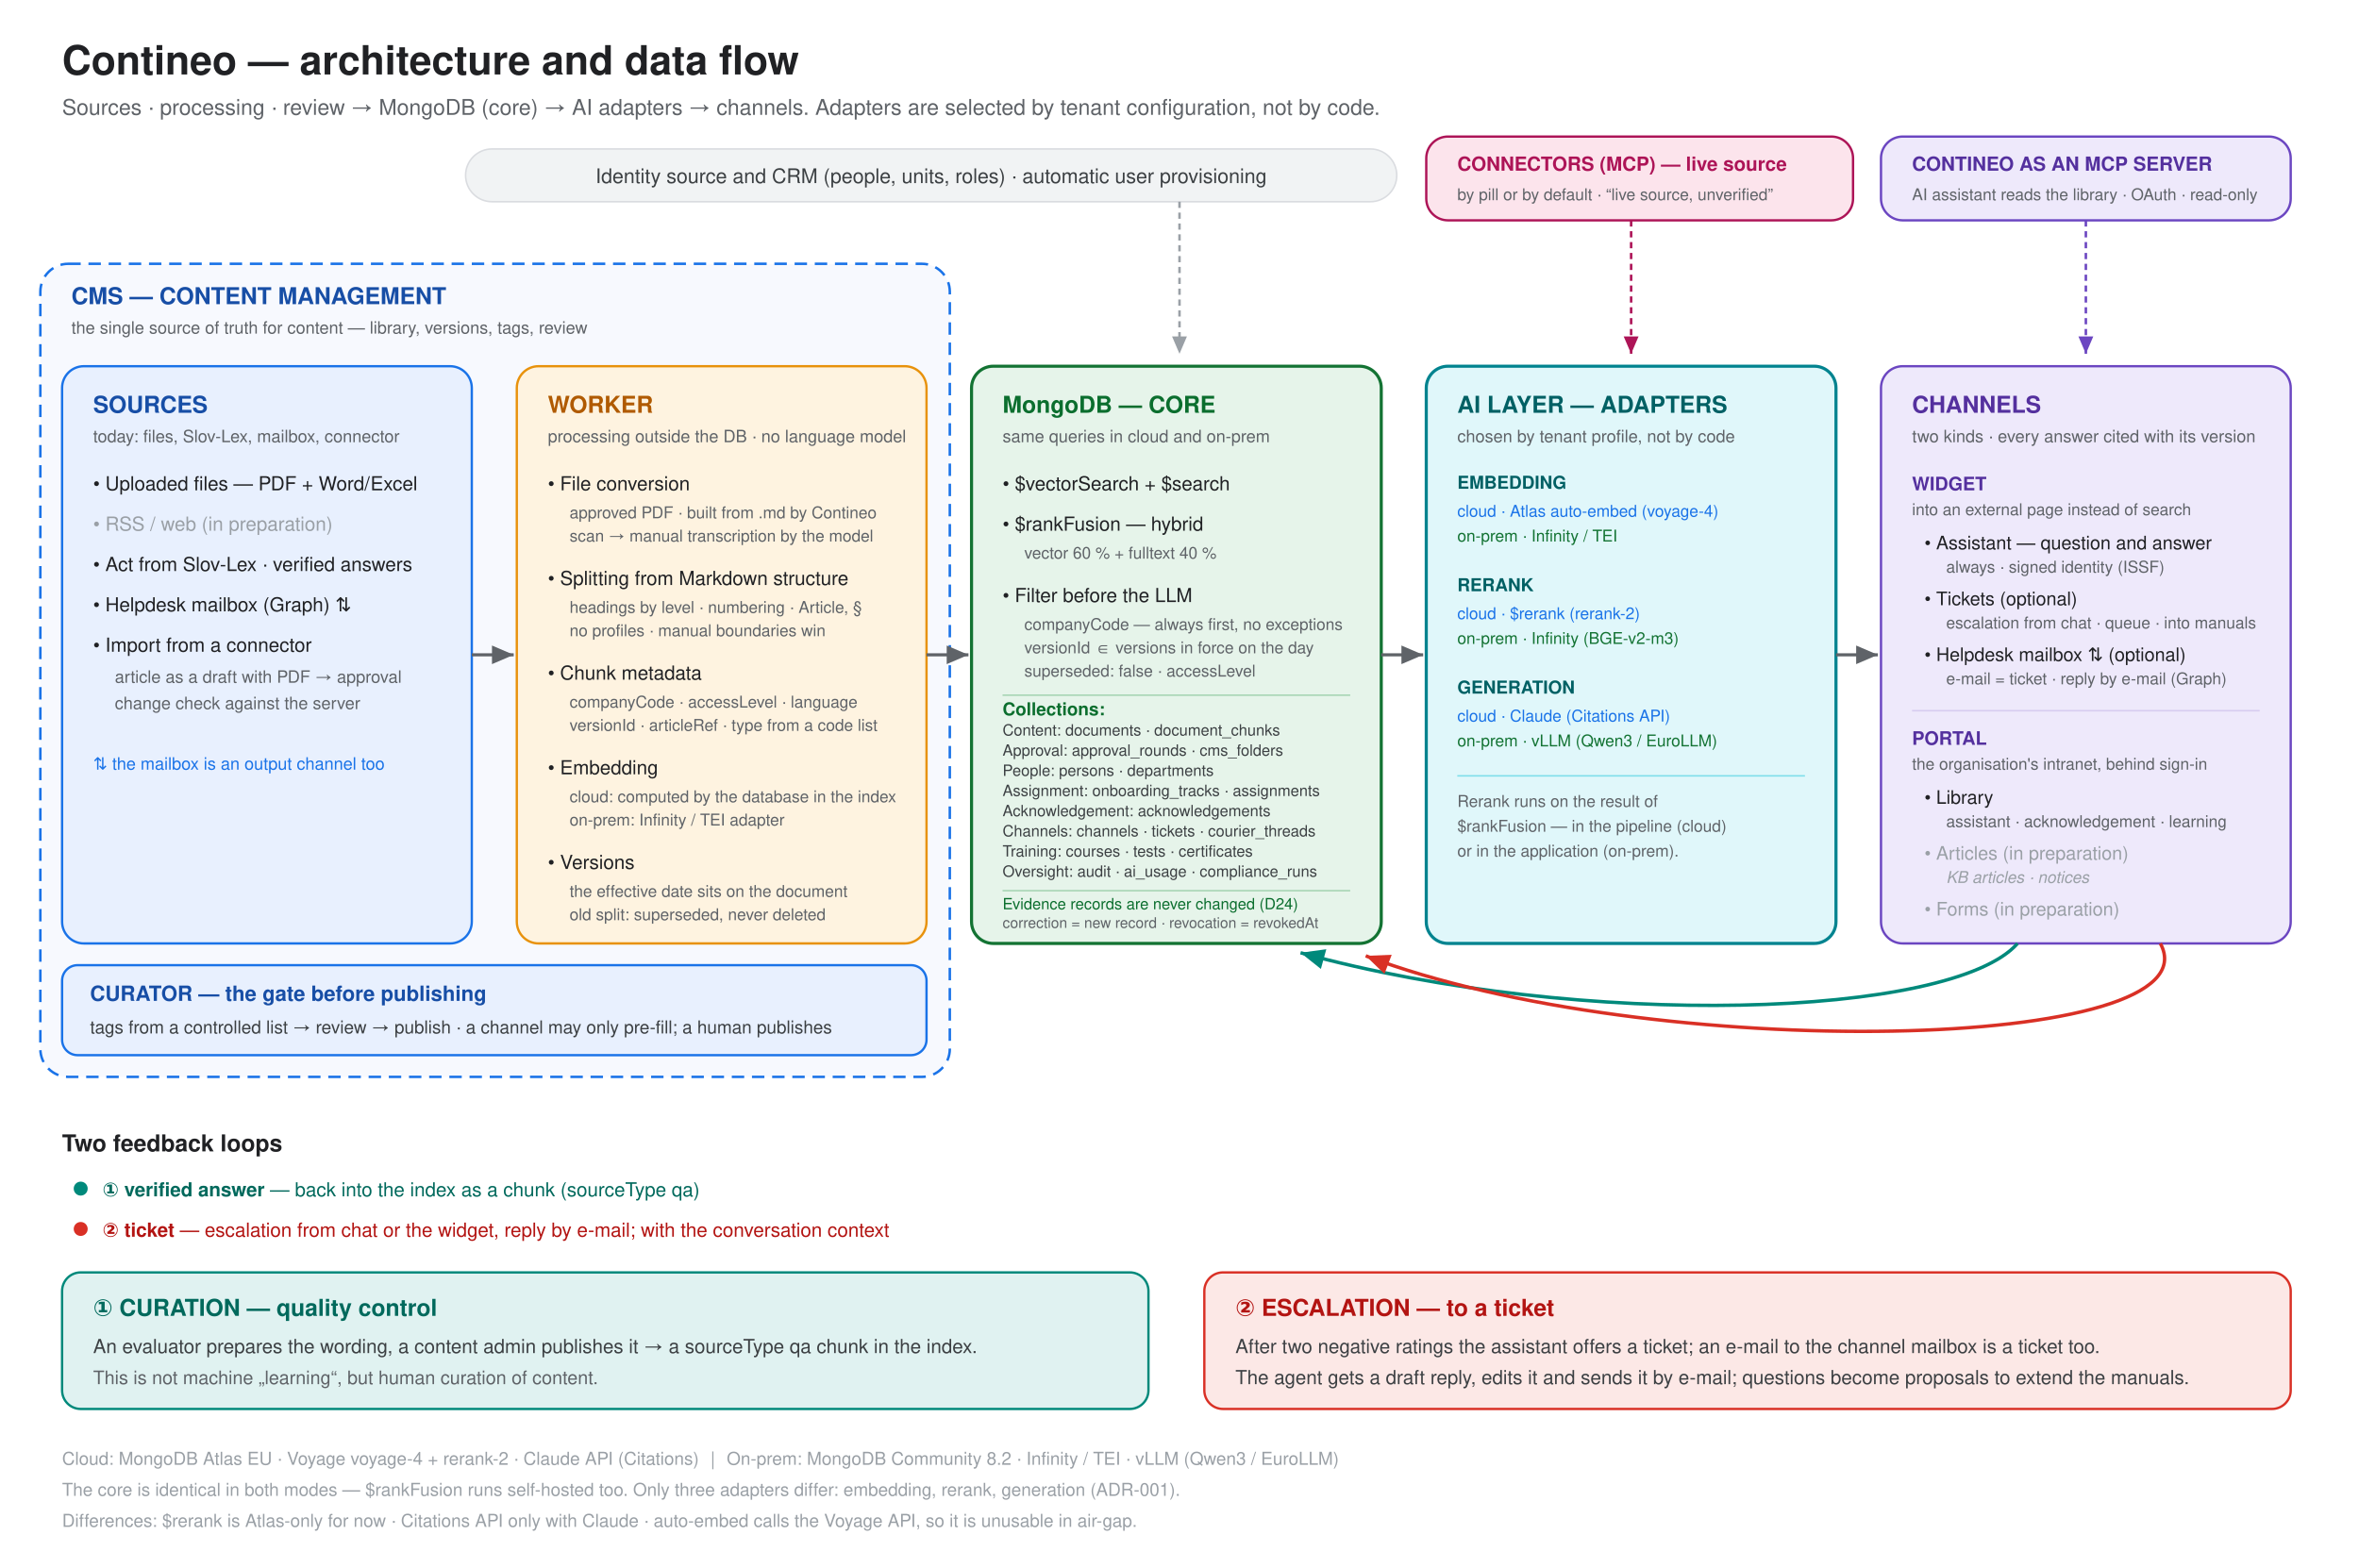
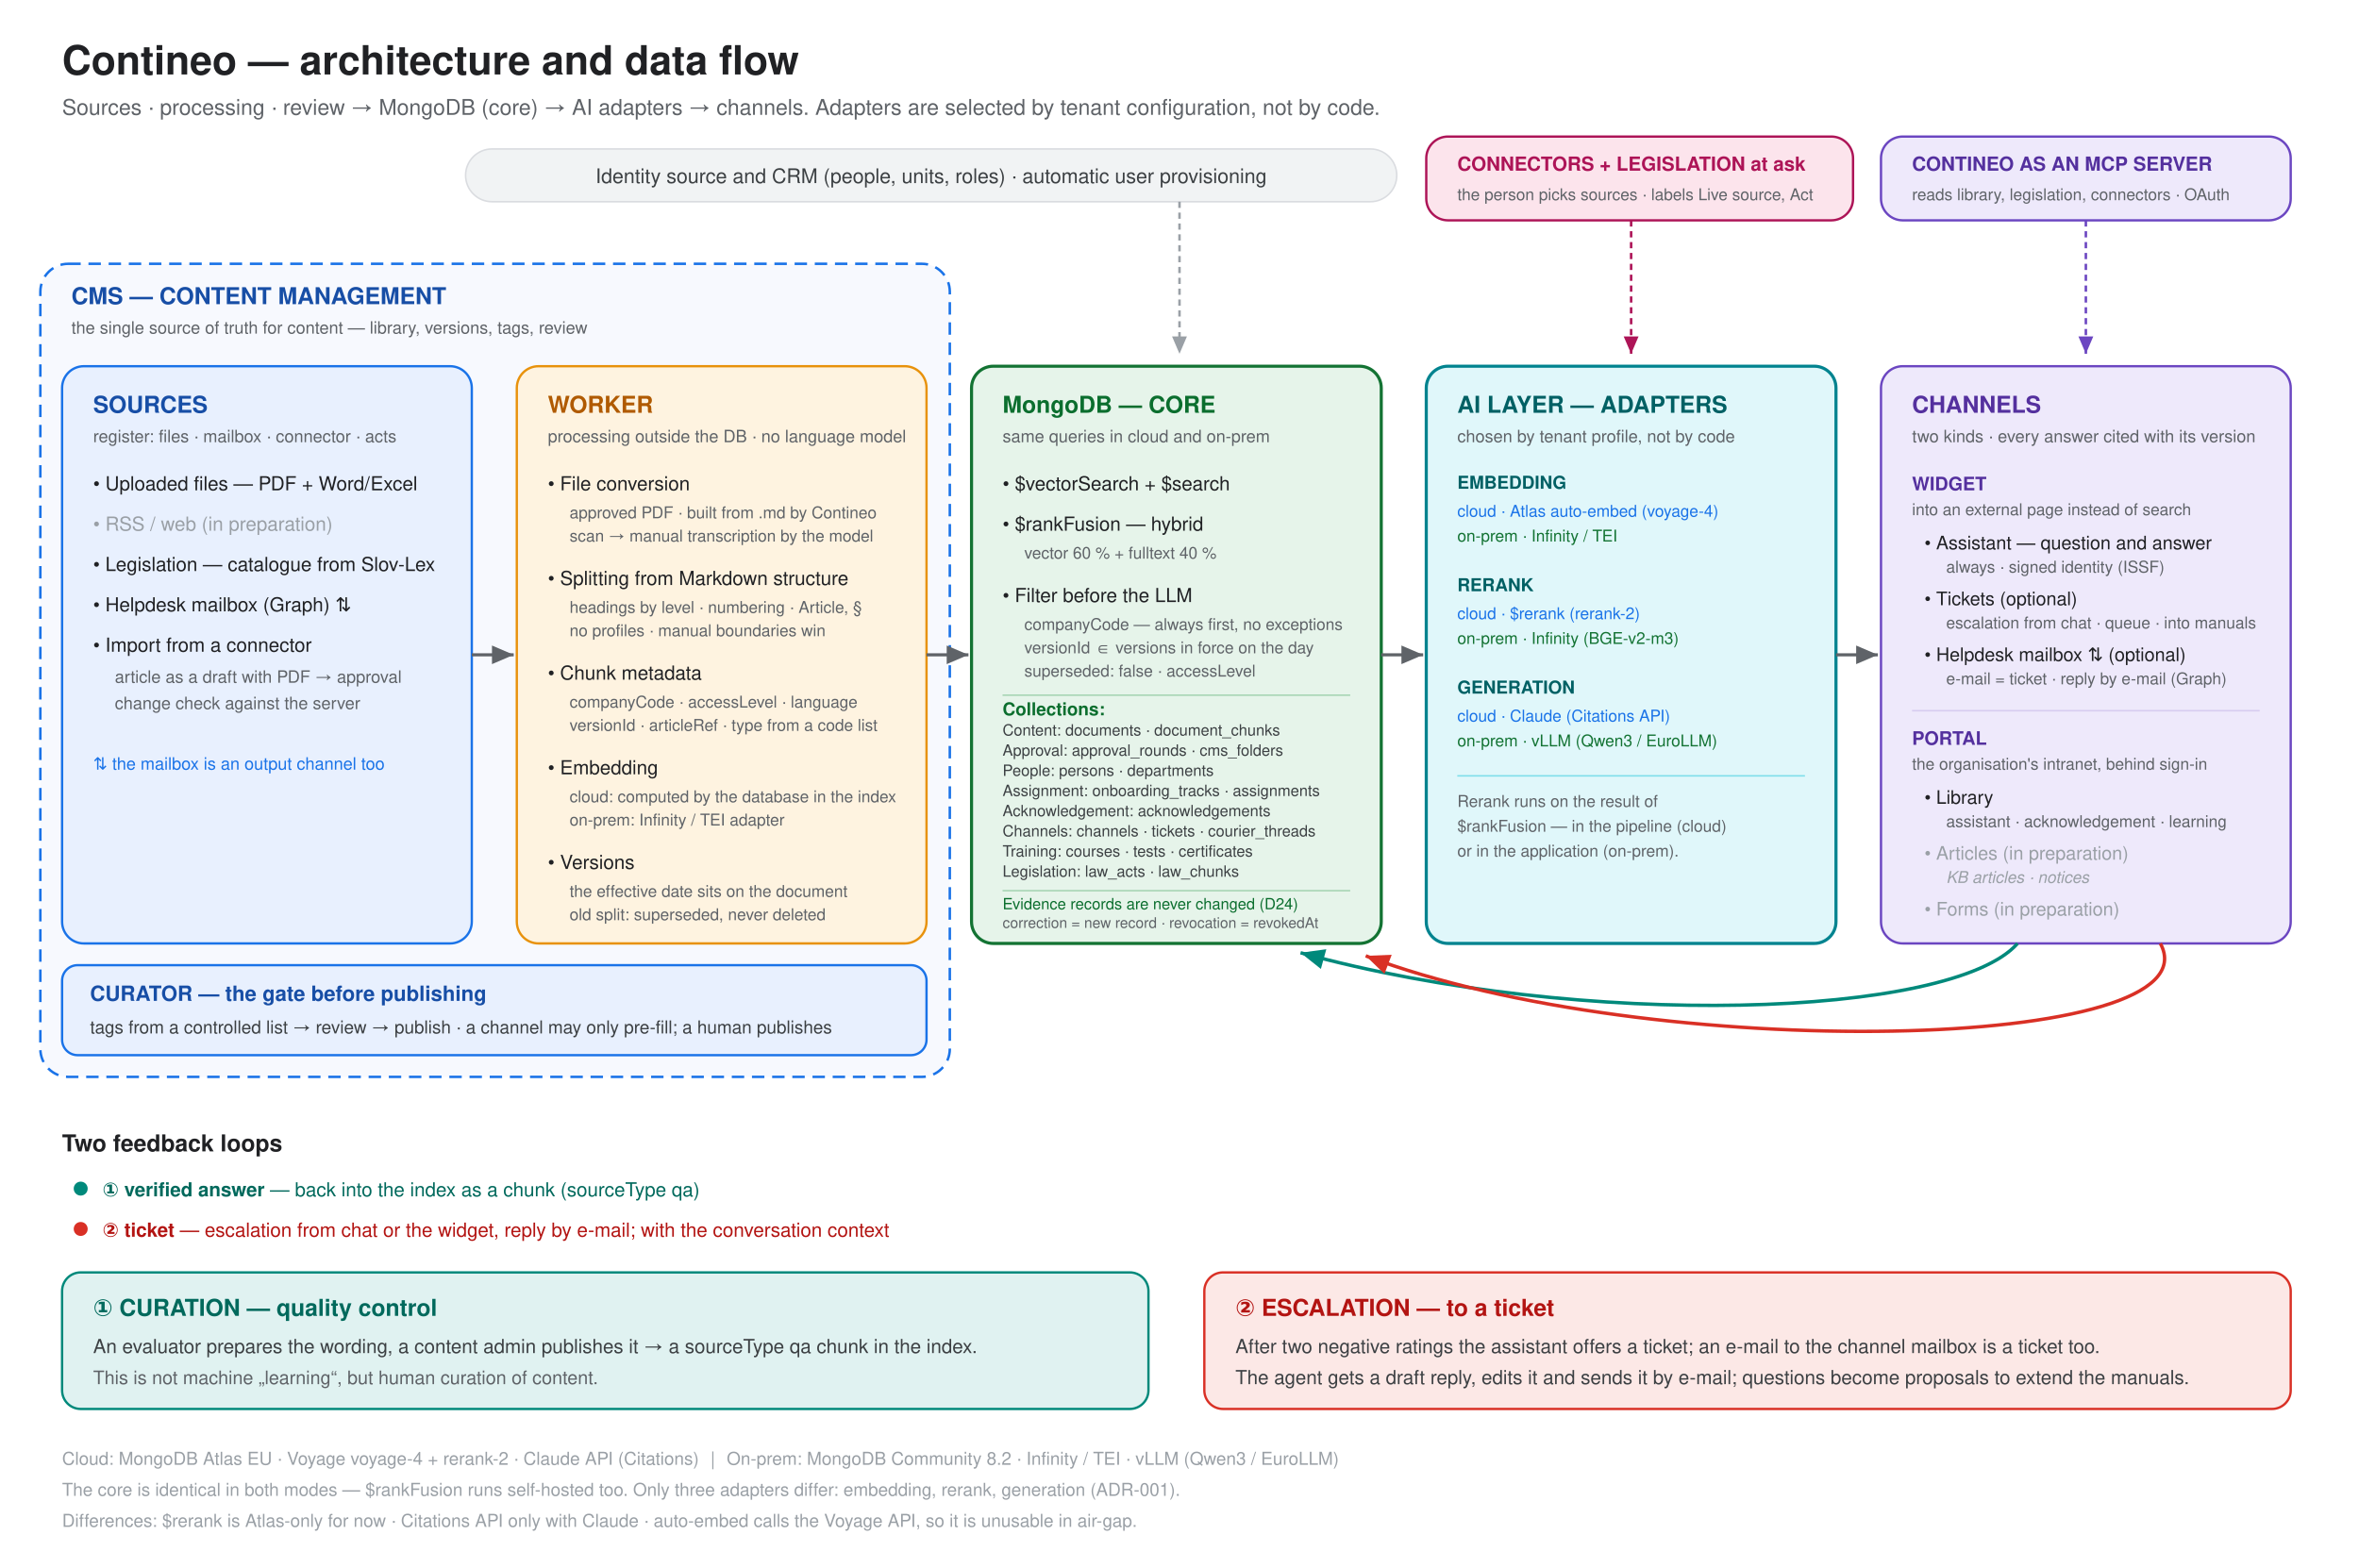
<svg xmlns="http://www.w3.org/2000/svg" viewBox="0 0 1520 1010" font-family="Helvetica Neue, Helvetica, Arial, sans-serif">
  <defs>
    <marker id="arrow" markerWidth="10" markerHeight="10" refX="7" refY="3" orient="auto" markerUnits="strokeWidth">
      <path d="M0,0 L7,3 L0,6 Z" fill="#5f6368" />
    </marker>
    <marker id="arrowTeal" markerWidth="10" markerHeight="10" refX="7" refY="3" orient="auto" markerUnits="strokeWidth">
      <path d="M0,0 L7,3 L0,6 Z" fill="#00897B" />
    </marker>
    <marker id="arrowRed" markerWidth="10" markerHeight="10" refX="7" refY="3" orient="auto" markerUnits="strokeWidth">
      <path d="M0,0 L7,3 L0,6 Z" fill="#D93025" />
    </marker>
    <marker id="arrowGray" markerWidth="10" markerHeight="10" refX="7" refY="3" orient="auto" markerUnits="strokeWidth">
      <path d="M0,0 L7,3 L0,6 Z" fill="#9aa0a6" />
    </marker>
    <marker id="arrowPink" markerWidth="10" markerHeight="10" refX="7" refY="3" orient="auto" markerUnits="strokeWidth">
      <path d="M0,0 L7,3 L0,6 Z" fill="#AD1457" />
    </marker>
    <marker id="arrowVio" markerWidth="10" markerHeight="10" refX="7" refY="3" orient="auto" markerUnits="strokeWidth">
      <path d="M0,0 L7,3 L0,6 Z" fill="#6B46C1" />
    </marker>
  </defs>
  <text x="40" y="48" font-size="26" font-weight="700" fill="#202124">Contineo — architecture and data flow</text>
  <text x="40" y="74" font-size="14" fill="#5f6368">Sources · processing · review → MongoDB (core) → AI adapters → channels. Adapters are selected by tenant configuration, not by code.</text>
  <rect x="300" y="96" width="600" height="34" rx="17" fill="#F1F3F4" stroke="#dadce0" />
  <text x="600" y="118" font-size="13" fill="#3c4043" text-anchor="middle">Identity source and CRM (people, units, roles) · automatic user provisioning</text>
  <path d="M760,130 L760,228" stroke="#9aa0a6" stroke-width="1.6" stroke-dasharray="4 3" marker-end="url(#arrowGray)" />
  <rect x="919" y="88" width="275" height="54" rx="14" fill="#FCE4EC" stroke="#AD1457" stroke-width="1.5" />
  <rect x="1212" y="88" width="264" height="54" rx="14" fill="#EEE9FB" stroke="#6B46C1" stroke-width="1.5" />
  <text x="1232" y="110" font-size="12.5" font-weight="700" fill="#54309E" textLength="194" lengthAdjust="spacingAndGlyphs">CONTINEO AS AN MCP SERVER</text>
-   <text x="1232" y="129" font-size="10.5" fill="#5f6368" textLength="224" lengthAdjust="spacingAndGlyphs">AI assistant reads the library · OAuth · read-only</text>
+   <text x="1232" y="129" font-size="10.5" fill="#5f6368" textLength="207" lengthAdjust="spacingAndGlyphs">reads library, legislation, connectors · OAuth</text>
  <path d="M1344,142 L1344,228" stroke="#6B46C1" stroke-width="1.6" stroke-dasharray="4 3" marker-end="url(#arrowVio)" />
-   <text x="939" y="110" font-size="12.5" font-weight="700" fill="#AD1457" textLength="213" lengthAdjust="spacingAndGlyphs">CONNECTORS (MCP) — live source</text>
-   <text x="939" y="129" font-size="10.5" fill="#5f6368" textLength="209" lengthAdjust="spacingAndGlyphs">by pill or by default · “live source, unverified”</text>
+   <text x="939" y="110" font-size="12.5" font-weight="700" fill="#AD1457" textLength="225" lengthAdjust="spacingAndGlyphs">CONNECTORS + LEGISLATION at ask</text>
+   <text x="939" y="129" font-size="10.5" fill="#5f6368" textLength="232" lengthAdjust="spacingAndGlyphs">the person picks sources · labels Live source, Act</text>
  <path d="M1051,142 L1051,228" stroke="#AD1457" stroke-width="1.6" stroke-dasharray="4 3" marker-end="url(#arrowPink)" />
  <rect x="26" y="170" width="586" height="524" rx="18" fill="#F7F9FE" stroke="#1A73E8" stroke-width="1.6" stroke-dasharray="8 5" />
  <text x="46" y="196" font-size="15" font-weight="700" fill="#174EA6" textLength="245" lengthAdjust="spacingAndGlyphs">CMS — CONTENT MANAGEMENT</text>
  <text x="46" y="215" font-size="11" fill="#5f6368" textLength="337" lengthAdjust="spacingAndGlyphs">the single source of truth for content — library, versions, tags, review</text>
  <rect x="40" y="236" width="264" height="372" rx="14" fill="#E8F0FE" stroke="#1A73E8" stroke-width="1.5" />
  <text x="60" y="266" font-size="15" font-weight="700" fill="#174EA6" textLength="74" lengthAdjust="spacingAndGlyphs">SOURCES</text>
-   <text x="60" y="285" font-size="11" fill="#5f6368" textLength="204" lengthAdjust="spacingAndGlyphs">today: files, Slov-Lex, mailbox, connector</text>
+   <text x="60" y="285" font-size="11" fill="#5f6368" textLength="199" lengthAdjust="spacingAndGlyphs">register: files · mailbox · connector · acts</text>
  <g font-size="12.5" fill="#202124">
    <text x="60" y="316" textLength="210" lengthAdjust="spacingAndGlyphs">• Uploaded files — PDF + Word/Excel</text>
    <text x="60" y="342" fill="#9aa0a6" textLength="154" lengthAdjust="spacingAndGlyphs">• RSS / web (in preparation)</text>
-     <text x="60" y="368" textLength="209" lengthAdjust="spacingAndGlyphs">• Act from Slov-Lex · verified answers</text>
+     <text x="60" y="368" textLength="224" lengthAdjust="spacingAndGlyphs">• Legislation — catalogue from Slov-Lex</text>
    <text x="60" y="394" textLength="169" lengthAdjust="spacingAndGlyphs">• Helpdesk mailbox (Graph) ⇅</text>
    <text x="60" y="420" textLength="144" lengthAdjust="spacingAndGlyphs">• Import from a connector</text>
    <text x="74" y="440" font-size="11" fill="#5f6368" textLength="186" lengthAdjust="spacingAndGlyphs">article as a draft with PDF → approval</text>
    <text x="74" y="457" font-size="11" fill="#5f6368" textLength="159" lengthAdjust="spacingAndGlyphs">change check against the server</text>
  </g>
  <text x="60" y="496" font-size="11" fill="#1A73E8" textLength="193" lengthAdjust="spacingAndGlyphs">⇅ the mailbox is an output channel too</text>
  <rect x="333" y="236" width="264" height="372" rx="14" fill="#FEF3E0" stroke="#E8920C" stroke-width="1.5" />
  <text x="353" y="266" font-size="15" font-weight="700" fill="#B05A00" textLength="68" lengthAdjust="spacingAndGlyphs">WORKER</text>
  <text x="353" y="285" font-size="11" fill="#5f6368" textLength="230" lengthAdjust="spacingAndGlyphs">processing outside the DB · no language model</text>
  <g font-size="12.5" fill="#202124">
    <text x="353" y="316" textLength="92" lengthAdjust="spacingAndGlyphs">• File conversion</text>
    <text x="367" y="334" font-size="10.5" fill="#5f6368" textLength="202" lengthAdjust="spacingAndGlyphs">approved PDF · built from .md by Contineo</text>
    <text x="367" y="349" font-size="10.5" fill="#5f6368" textLength="199" lengthAdjust="spacingAndGlyphs">scan → manual transcription by the model</text>
    <text x="353" y="377" textLength="198" lengthAdjust="spacingAndGlyphs">• Splitting from Markdown structure</text>
    <text x="367" y="395" font-size="10.5" fill="#5f6368" textLength="190" lengthAdjust="spacingAndGlyphs">headings by level · numbering · Article, §</text>
    <text x="367" y="410" font-size="10.5" fill="#5f6368" textLength="166" lengthAdjust="spacingAndGlyphs">no profiles · manual boundaries win</text>
    <text x="353" y="438" textLength="100" lengthAdjust="spacingAndGlyphs">• Chunk metadata</text>
    <text x="367" y="456" font-size="10.5" fill="#5f6368" textLength="187" lengthAdjust="spacingAndGlyphs">companyCode · accessLevel · language</text>
    <text x="367" y="471" font-size="10.5" fill="#5f6368" textLength="201" lengthAdjust="spacingAndGlyphs">versionId · articleRef · type from a code list</text>
    <text x="353" y="499" textLength="72" lengthAdjust="spacingAndGlyphs">• Embedding</text>
    <text x="367" y="517" font-size="10.5" fill="#5f6368" textLength="216" lengthAdjust="spacingAndGlyphs">cloud: computed by the database in the index</text>
    <text x="367" y="532" font-size="10.5" fill="#5f6368" textLength="140" lengthAdjust="spacingAndGlyphs">on-prem: Infinity / TEI adapter</text>
    <text x="353" y="560" textLength="55" lengthAdjust="spacingAndGlyphs">• Versions</text>
    <text x="367" y="578" font-size="10.5" fill="#5f6368" textLength="183" lengthAdjust="spacingAndGlyphs">the effective date sits on the document</text>
    <text x="367" y="593" font-size="10.5" fill="#5f6368" textLength="168" lengthAdjust="spacingAndGlyphs">old split: superseded, never deleted</text>
  </g>
  <rect x="40" y="622" width="557" height="58" rx="10" fill="#E8F0FE" stroke="#1A73E8" stroke-width="1.5" />
  <text x="58" y="645" font-size="13.5" font-weight="700" fill="#174EA6" textLength="255" lengthAdjust="spacingAndGlyphs">CURATOR — the gate before publishing</text>
  <text x="58" y="666" font-size="11.5" fill="#3c4043" textLength="484" lengthAdjust="spacingAndGlyphs">tags from a controlled list → review → publish · a channel may only pre-fill; a human publishes</text>
  <rect x="626" y="236" width="264" height="372" rx="14" fill="#E6F4EA" stroke="#137333" stroke-width="2" />
  <text x="646" y="266" font-size="15" font-weight="700" fill="#0B6E2E" textLength="138" lengthAdjust="spacingAndGlyphs">MongoDB — CORE</text>
  <text x="646" y="285" font-size="11" fill="#5f6368" textLength="174" lengthAdjust="spacingAndGlyphs">same queries in cloud and on-prem</text>
  <g font-size="12.5" fill="#202124">
    <text x="646" y="316" textLength="148" lengthAdjust="spacingAndGlyphs">• $vectorSearch + $search</text>
    <text x="646" y="342" textLength="131" lengthAdjust="spacingAndGlyphs">• $rankFusion — hybrid</text>
    <text x="660" y="360" font-size="10.5" fill="#5f6368" textLength="129" lengthAdjust="spacingAndGlyphs">vector 60 % + fulltext 40 %</text>
    <text x="646" y="388" textLength="124" lengthAdjust="spacingAndGlyphs">• Filter before the LLM</text>
    <text x="660" y="406" font-size="10.5" fill="#5f6368" textLength="210" lengthAdjust="spacingAndGlyphs">companyCode — always first, no exceptions</text>
    <text x="660" y="421" font-size="10.5" fill="#5f6368" textLength="184" lengthAdjust="spacingAndGlyphs">versionId ∈ versions in force on the day</text>
    <text x="660" y="436" font-size="10.5" fill="#5f6368" textLength="150" lengthAdjust="spacingAndGlyphs">superseded: false · accessLevel</text>
  </g>
  <line x1="646" y1="448" x2="870" y2="448" stroke="#A8D5B5" stroke-width="1" />
  <text x="646" y="461" font-size="11.5" fill="#0B6E2E" font-weight="600" textLength="65" lengthAdjust="spacingAndGlyphs">Collections:</text>
  <text x="646" y="474" font-size="10" fill="#3c4043" textLength="182" lengthAdjust="spacingAndGlyphs">Content: documents · document_chunks</text>
  <text x="646" y="487" font-size="10" fill="#3c4043" textLength="183" lengthAdjust="spacingAndGlyphs">Approval: approval_rounds · cms_folders</text>
  <text x="646" y="500" font-size="10" fill="#3c4043" textLength="138" lengthAdjust="spacingAndGlyphs">People: persons · departments</text>
  <text x="646" y="513" font-size="10" fill="#3c4043" textLength="206" lengthAdjust="spacingAndGlyphs">Assignment: onboarding_tracks · assignments</text>
  <text x="646" y="526" font-size="10" fill="#3c4043" textLength="176" lengthAdjust="spacingAndGlyphs">Acknowledgement: acknowledgements</text>
  <text x="646" y="539" font-size="10" fill="#3c4043" textLength="203" lengthAdjust="spacingAndGlyphs">Channels: channels · tickets · courier_threads</text>
  <text x="646" y="552" font-size="10" fill="#3c4043" textLength="163" lengthAdjust="spacingAndGlyphs">Training: courses · tests · certificates</text>
-   <text x="646" y="565" font-size="10" fill="#3c4043" textLength="203" lengthAdjust="spacingAndGlyphs">Oversight: audit · ai_usage · compliance_runs</text>
+   <text x="646" y="565" font-size="10" fill="#3c4043" textLength="154" lengthAdjust="spacingAndGlyphs">Legislation: law_acts · law_chunks</text>
  <line x1="646" y1="574" x2="870" y2="574" stroke="#A8D5B5" stroke-width="1" />
  <text x="646" y="586" font-size="10" fill="#0B6E2E" textLength="189" lengthAdjust="spacingAndGlyphs">Evidence records are never changed (D24)</text>
  <text x="646" y="598" font-size="9.5" fill="#5f6368" textLength="208" lengthAdjust="spacingAndGlyphs">correction = new record · revocation = revokedAt</text>
  <rect x="919" y="236" width="264" height="372" rx="14" fill="#E0F7FA" stroke="#00838F" stroke-width="2" />
  <text x="939" y="266" font-size="15" font-weight="700" fill="#006064" textLength="172" lengthAdjust="spacingAndGlyphs">AI LAYER — ADAPTERS</text>
  <text x="939" y="285" font-size="11" fill="#5f6368" textLength="183" lengthAdjust="spacingAndGlyphs">chosen by tenant profile, not by code</text>
  <text x="939" y="315" font-size="11.5" font-weight="700" fill="#006064" textLength="71" lengthAdjust="spacingAndGlyphs">EMBEDDING</text>
  <text x="939" y="333" font-size="10.5" fill="#1A73E8" textLength="171" lengthAdjust="spacingAndGlyphs">cloud · Atlas auto-embed (voyage-4)</text>
  <text x="939" y="349" font-size="10.5" fill="#137333" textLength="104" lengthAdjust="spacingAndGlyphs">on-prem · Infinity / TEI</text>
  <text x="939" y="381" font-size="11.5" font-weight="700" fill="#006064" textLength="49" lengthAdjust="spacingAndGlyphs">RERANK</text>
  <text x="939" y="399" font-size="10.5" fill="#1A73E8" textLength="118" lengthAdjust="spacingAndGlyphs">cloud · $rerank (rerank-2)</text>
  <text x="939" y="415" font-size="10.5" fill="#137333" textLength="144" lengthAdjust="spacingAndGlyphs">on-prem · Infinity (BGE-v2-m3)</text>
  <text x="939" y="447" font-size="11.5" font-weight="700" fill="#006064" textLength="75" lengthAdjust="spacingAndGlyphs">GENERATION</text>
  <text x="939" y="465" font-size="10.5" fill="#1A73E8" textLength="137" lengthAdjust="spacingAndGlyphs">cloud · Claude (Citations API)</text>
  <text x="939" y="481" font-size="10.5" fill="#137333" textLength="168" lengthAdjust="spacingAndGlyphs">on-prem · vLLM (Qwen3 / EuroLLM)</text>
  <line x1="939" y1="500" x2="1163" y2="500" stroke="#80DEEA" stroke-width="1" />
  <text x="939" y="520" font-size="10.5" fill="#5f6368" textLength="130" lengthAdjust="spacingAndGlyphs">Rerank runs on the result of</text>
  <text x="939" y="536" font-size="10.5" fill="#5f6368" textLength="174" lengthAdjust="spacingAndGlyphs">$rankFusion — in the pipeline (cloud)</text>
  <text x="939" y="552" font-size="10.5" fill="#5f6368" textLength="144" lengthAdjust="spacingAndGlyphs">or in the application (on-prem).</text>
  <rect x="1212" y="236" width="264" height="372" rx="14" fill="#EEE9FB" stroke="#6B46C1" stroke-width="1.5" />
  <text x="1232" y="266" font-size="15" font-weight="700" fill="#54309E" textLength="83" lengthAdjust="spacingAndGlyphs">CHANNELS</text>
  <text x="1232" y="285" font-size="11" fill="#5f6368" textLength="225" lengthAdjust="spacingAndGlyphs">two kinds · every answer cited with its version</text>
  <text x="1232" y="316" font-size="12" font-weight="700" fill="#54309E" textLength="48" lengthAdjust="spacingAndGlyphs">WIDGET</text>
  <text x="1232" y="332" font-size="10.5" fill="#5f6368" textLength="182" lengthAdjust="spacingAndGlyphs">into an external page instead of search</text>
  <text x="1240" y="354" font-size="12" fill="#202124" textLength="187" lengthAdjust="spacingAndGlyphs">• Assistant — question and answer</text>
  <text x="1254" y="369" font-size="10.5" fill="#5f6368" textLength="140" lengthAdjust="spacingAndGlyphs">always · signed identity (ISSF)</text>
  <text x="1240" y="390" font-size="12" fill="#202124" textLength="99" lengthAdjust="spacingAndGlyphs">• Tickets (optional)</text>
  <text x="1254" y="405" font-size="10.5" fill="#5f6368" textLength="202" lengthAdjust="spacingAndGlyphs">escalation from chat · queue · into manuals</text>
  <text x="1240" y="426" font-size="12" fill="#202124" textLength="172" lengthAdjust="spacingAndGlyphs">• Helpdesk mailbox ⇅ (optional)</text>
  <text x="1254" y="441" font-size="10.5" fill="#5f6368" textLength="182" lengthAdjust="spacingAndGlyphs">e-mail = ticket · reply by e-mail (Graph)</text>
  <line x1="1232" y1="458" x2="1456" y2="458" stroke="#D7CCF0" stroke-width="1" />
  <text x="1232" y="480" font-size="12" font-weight="700" fill="#54309E" textLength="47" lengthAdjust="spacingAndGlyphs">PORTAL</text>
  <text x="1232" y="496" font-size="10.5" fill="#5f6368" textLength="194" lengthAdjust="spacingAndGlyphs">the organisation's intranet, behind sign-in</text>
  <text x="1240" y="518" font-size="12" fill="#202124" textLength="44" lengthAdjust="spacingAndGlyphs">• Library</text>
  <text x="1254" y="533" font-size="10.5" fill="#5f6368" textLength="183" lengthAdjust="spacingAndGlyphs">assistant · acknowledgement · learning</text>
  <text x="1240" y="554" font-size="12" fill="#9aa0a6" textLength="131" lengthAdjust="spacingAndGlyphs">• Articles (in preparation)</text>
  <text x="1254" y="569" font-size="10.5" fill="#9aa0a6" font-style="italic" textLength="93" lengthAdjust="spacingAndGlyphs">KB articles · notices</text>
  <text x="1240" y="590" font-size="12" fill="#9aa0a6" textLength="125" lengthAdjust="spacingAndGlyphs">• Forms (in preparation)</text>
  <path d="M304,422 L331,422" stroke="#5f6368" stroke-width="2" marker-end="url(#arrow)" />
  <path d="M597,422 L624,422" stroke="#5f6368" stroke-width="2" marker-end="url(#arrow)" />
  <path d="M890,422 L917,422" stroke="#5f6368" stroke-width="2" marker-end="url(#arrow)" />
  <path d="M1183,422 L1210,422" stroke="#5f6368" stroke-width="2" marker-end="url(#arrow)" />
  <path d="M1300,608 C1258,656 1020,664 838,614" fill="none" stroke="#00897B" stroke-width="2.2" marker-end="url(#arrowTeal)" />
  <path d="M1392,608 C1430,678 1064,686 880,616" fill="none" stroke="#D93025" stroke-width="2.2" marker-end="url(#arrowRed)" />
  <text x="40" y="742" font-size="15" font-weight="700" fill="#202124">Two feedback loops</text>
  <circle cx="52" cy="766" r="4.5" fill="#00897B" />
  <text x="66" y="771" font-size="12.5" fill="#00695C">
    <tspan font-weight="700">① verified answer</tspan> — back into the index as a chunk (sourceType qa)</text>
  <circle cx="52" cy="792" r="4.5" fill="#D93025" />
  <text x="66" y="797" font-size="12.5" fill="#B31412">
    <tspan font-weight="700">② ticket</tspan> — escalation from chat or the widget, reply by e-mail; with the conversation context</text>
  <rect x="40" y="820" width="700" height="88" rx="12" fill="#E0F2F1" stroke="#00897B" stroke-width="1.5" />
  <text x="60" y="848" font-size="15" font-weight="700" fill="#00695C" textLength="223" lengthAdjust="spacingAndGlyphs">① CURATION — quality control</text>
  <text x="60" y="872" font-size="12.5" fill="#3c4043" textLength="577" lengthAdjust="spacingAndGlyphs">An evaluator prepares the wording, a content admin publishes it → a sourceType qa chunk in the index.</text>
  <text x="60" y="892" font-size="12" fill="#5f6368" textLength="332" lengthAdjust="spacingAndGlyphs">This is not machine „learning“, but human curation of content.</text>
  <rect x="776" y="820" width="700" height="88" rx="12" fill="#FCE8E6" stroke="#D93025" stroke-width="1.5" />
  <text x="796" y="848" font-size="15" font-weight="700" fill="#B31412" textLength="209" lengthAdjust="spacingAndGlyphs">② ESCALATION — to a ticket</text>
  <text x="796" y="872" font-size="12.5" fill="#3c4043" textLength="567" lengthAdjust="spacingAndGlyphs">After two negative ratings the assistant offers a ticket; an e-mail to the channel mailbox is a ticket too.</text>
  <text x="796" y="892" font-size="12.5" fill="#3c4043" textLength="624" lengthAdjust="spacingAndGlyphs">The agent gets a draft reply, edits it and sends it by e-mail; questions become proposals to extend the manuals.</text>
  <text x="40" y="944" font-size="11.5" fill="#9aa0a6">Cloud: MongoDB Atlas EU · Voyage voyage-4 + rerank-2 · Claude API (Citations)  │  On-prem: MongoDB Community 8.2 · Infinity / TEI · vLLM (Qwen3 / EuroLLM)</text>
  <text x="40" y="964" font-size="11.5" fill="#9aa0a6">The core is identical in both modes — $rankFusion runs self-hosted too. Only three adapters differ: embedding, rerank, generation (ADR-001).</text>
  <text x="40" y="984" font-size="11.5" fill="#9aa0a6">Differences: $rerank is Atlas-only for now · Citations API only with Claude · auto-embed calls the Voyage API, so it is unusable in air-gap.</text>
</svg>
